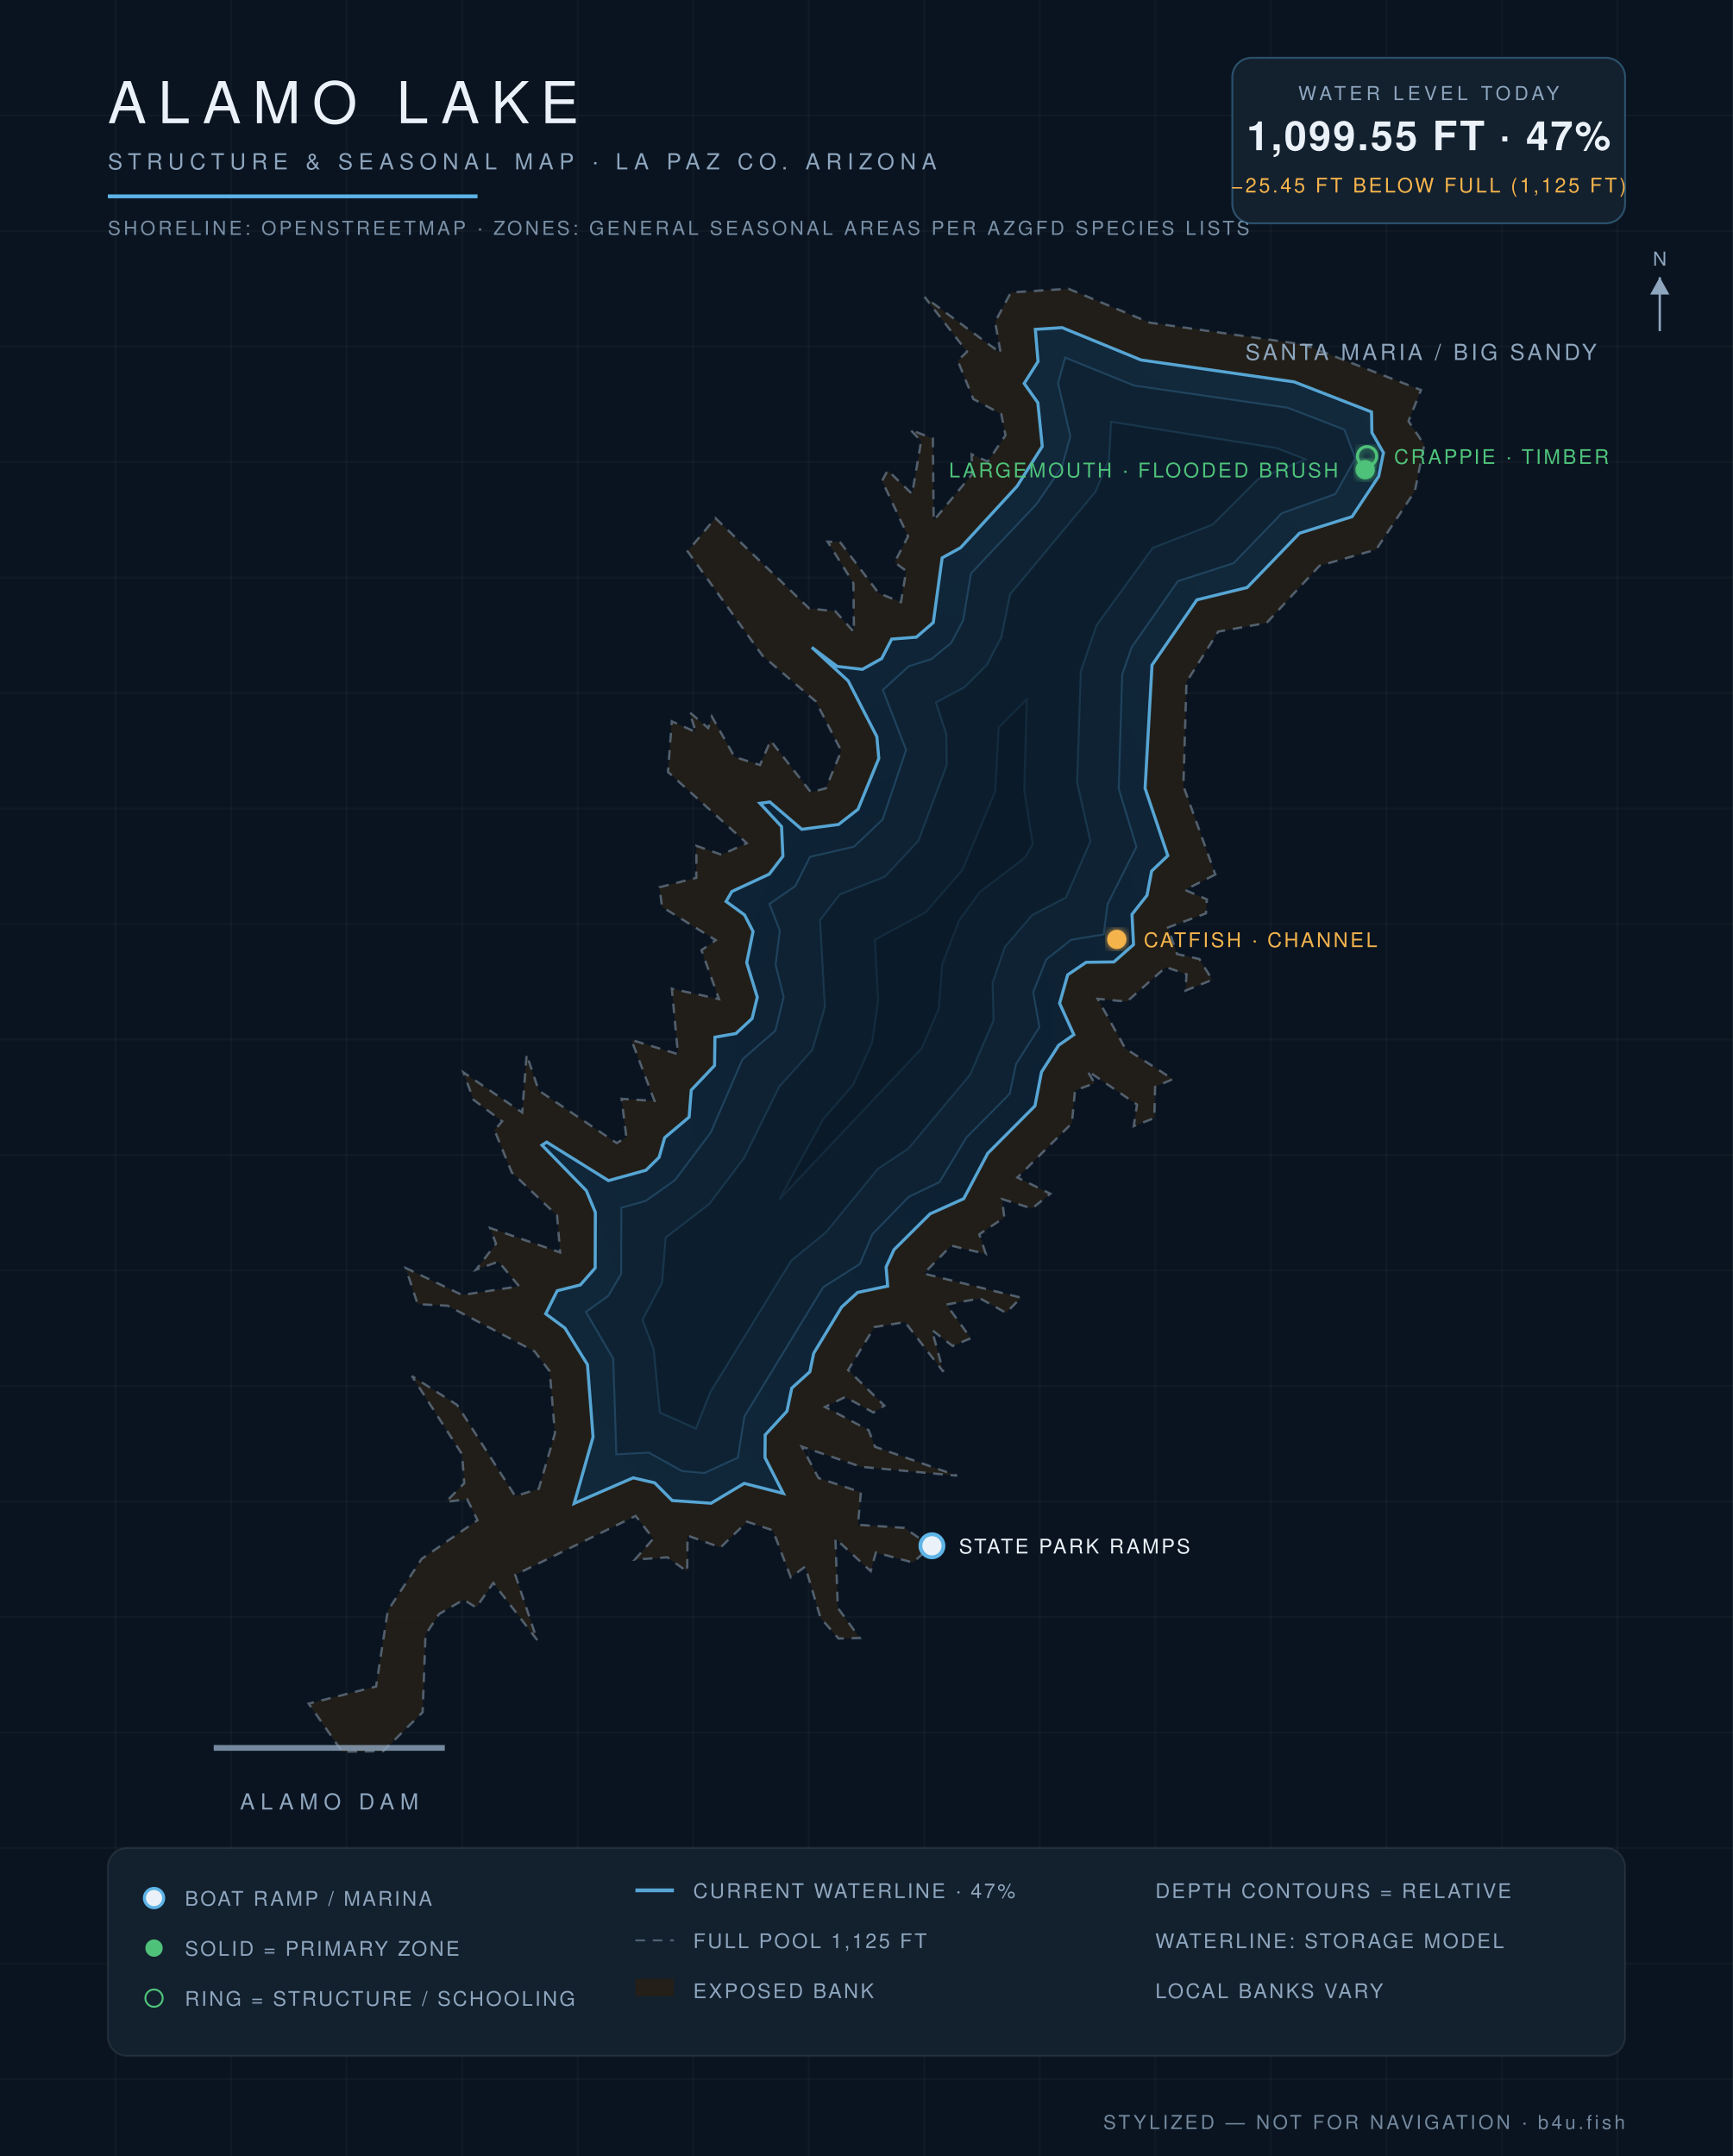
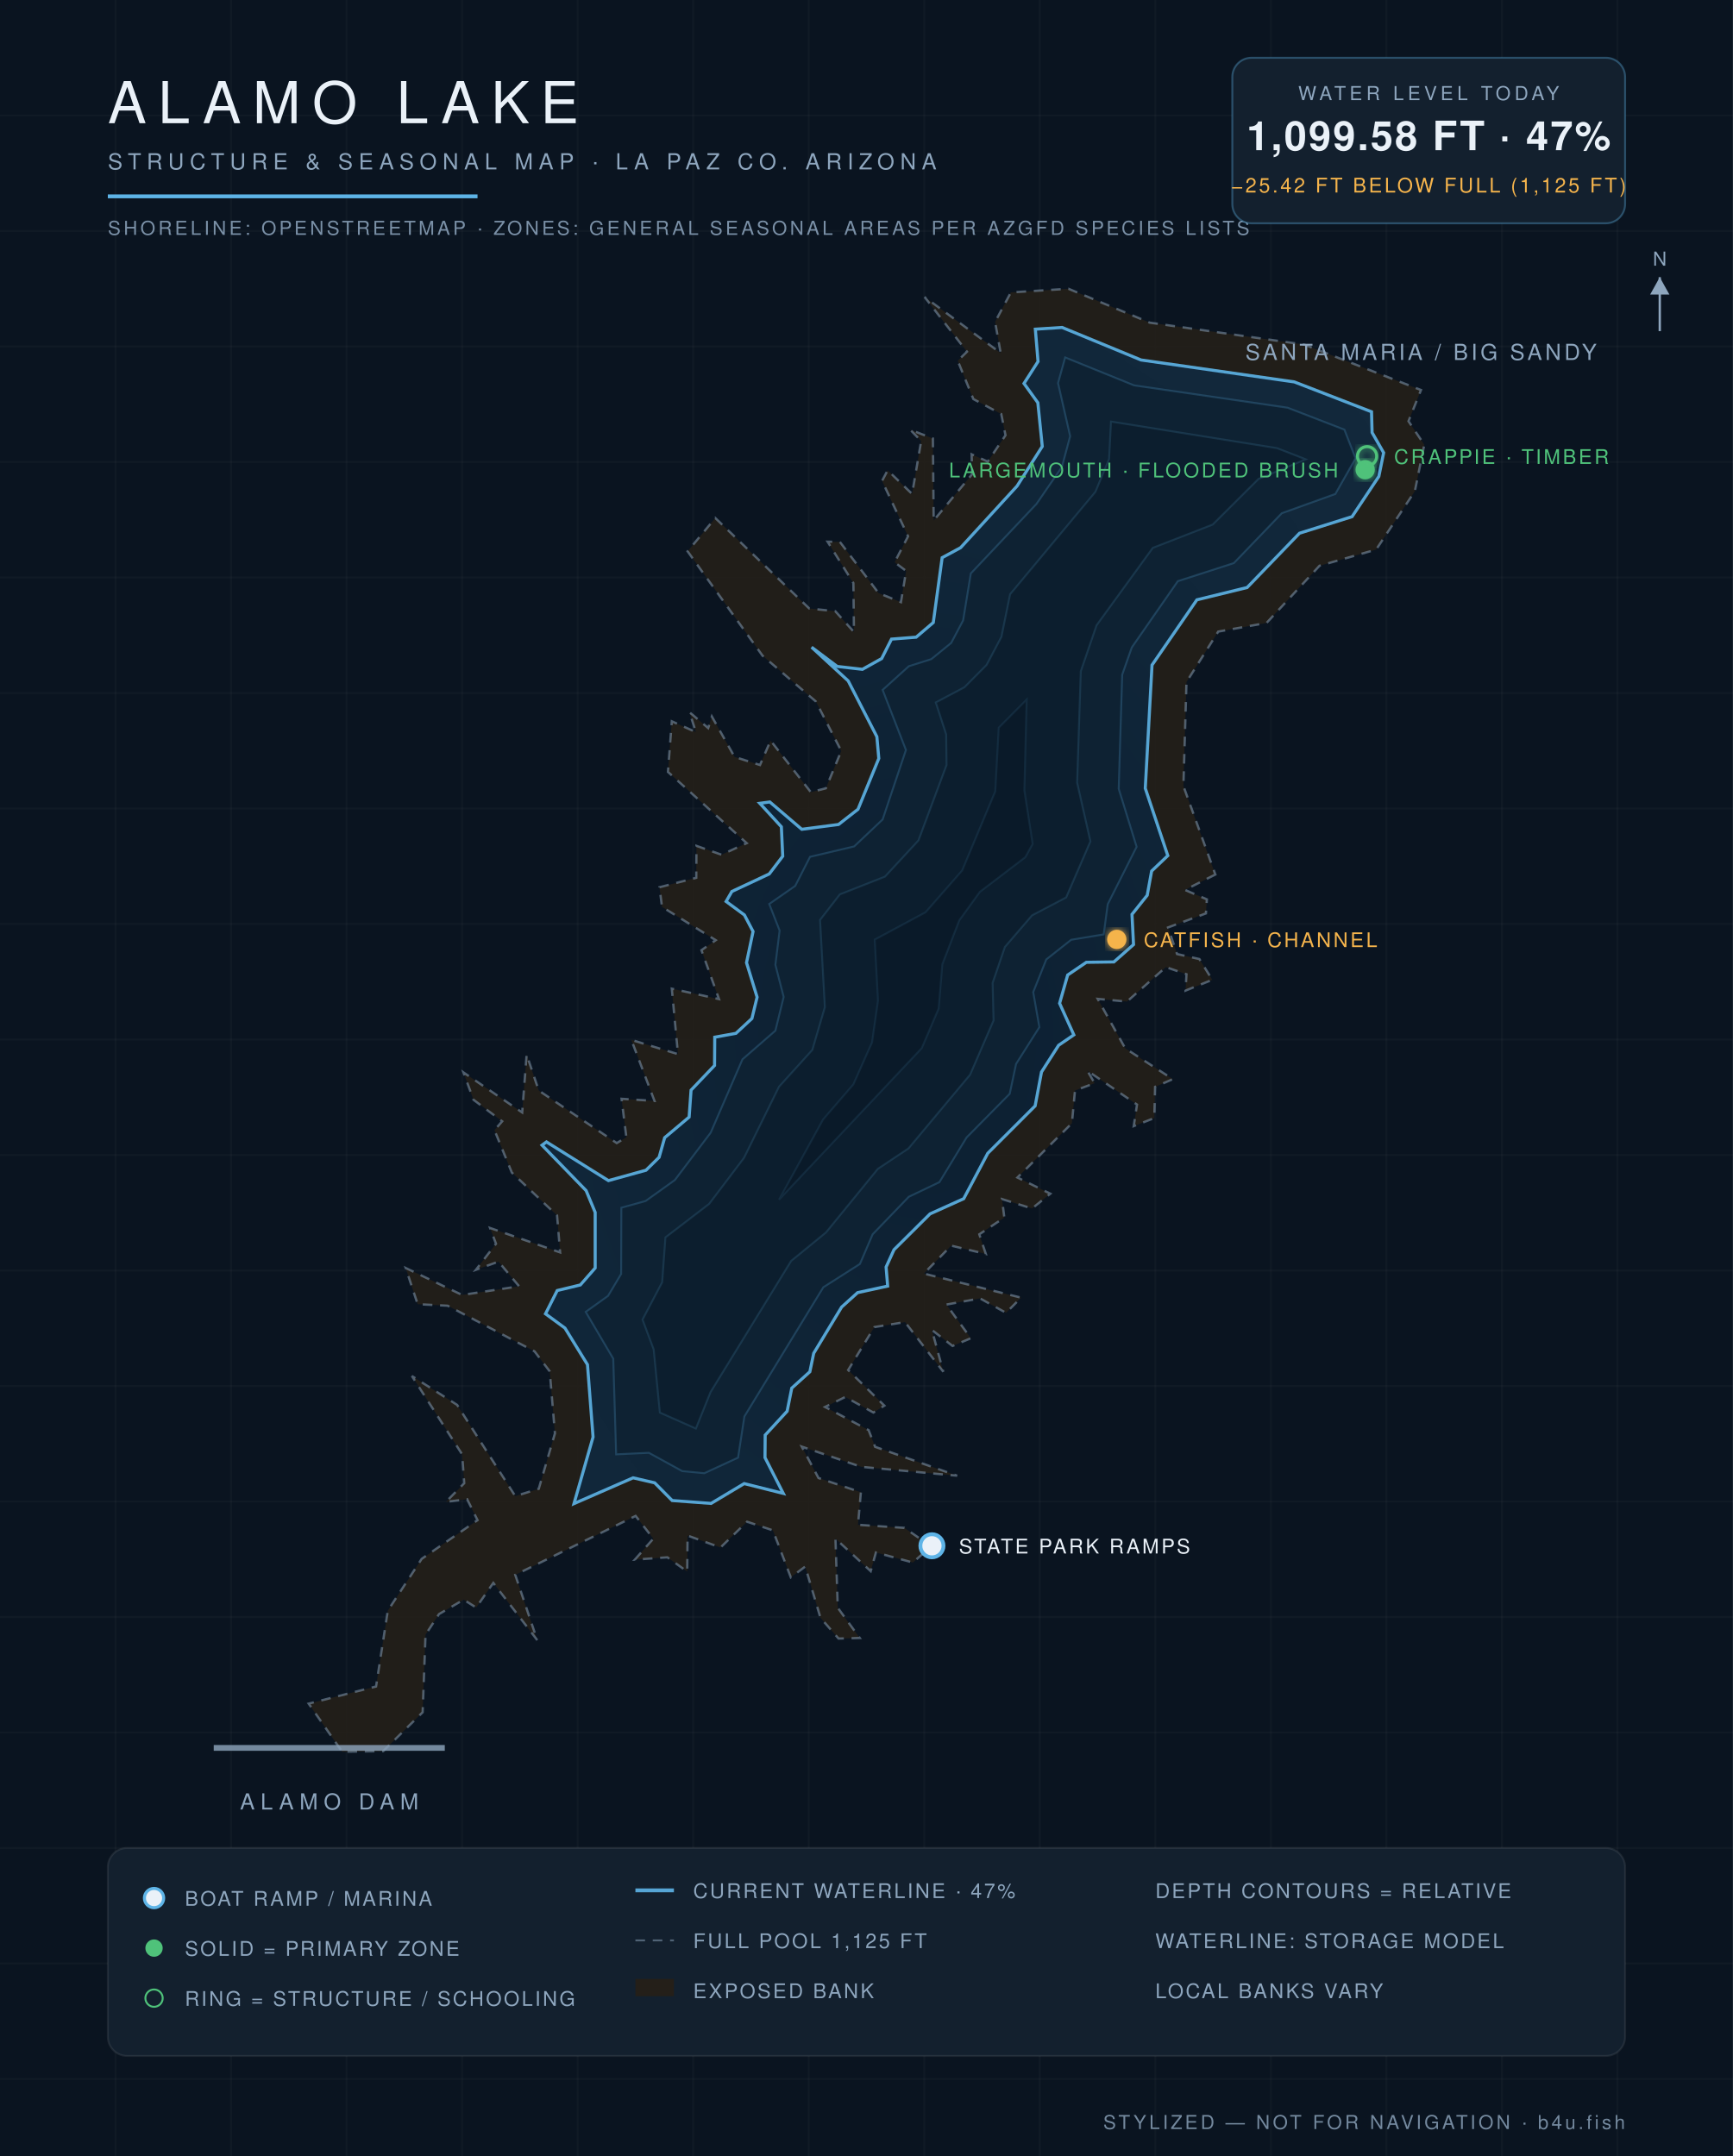
<svg xmlns="http://www.w3.org/2000/svg" viewBox="0 0 900 1120" font-family="Helvetica,Arial,sans-serif">
  <defs>
    <radialGradient id="wg" cx="45%" cy="60%" r="80%">
      <stop offset="0%" stop-color="#0c1f31" />
      <stop offset="55%" stop-color="#102639" />
      <stop offset="100%" stop-color="#13293c" />
    </radialGradient>
    <filter id="glow">
      <feGaussianBlur stdDeviation="2.2" result="b" />
      <feMerge>
        <feMergeNode in="b" />
        <feMergeNode in="SourceGraphic" />
      </feMerge>
    </filter>
  </defs>
  <rect width="900" height="1120" fill="#0a1420" />
  <g stroke="#ffffff" stroke-opacity="0.025">
    <line x1="60" y1="0" x2="60" y2="1120" />
    <line x1="120" y1="0" x2="120" y2="1120" />
    <line x1="180" y1="0" x2="180" y2="1120" />
    <line x1="240" y1="0" x2="240" y2="1120" />
    <line x1="300" y1="0" x2="300" y2="1120" />
    <line x1="360" y1="0" x2="360" y2="1120" />
    <line x1="420" y1="0" x2="420" y2="1120" />
    <line x1="480" y1="0" x2="480" y2="1120" />
    <line x1="540" y1="0" x2="540" y2="1120" />
    <line x1="600" y1="0" x2="600" y2="1120" />
    <line x1="660" y1="0" x2="660" y2="1120" />
    <line x1="720" y1="0" x2="720" y2="1120" />
    <line x1="780" y1="0" x2="780" y2="1120" />
    <line x1="840" y1="0" x2="840" y2="1120" />
    <line x1="0" y1="60" x2="900" y2="60" />
    <line x1="0" y1="120" x2="900" y2="120" />
    <line x1="0" y1="180" x2="900" y2="180" />
    <line x1="0" y1="240" x2="900" y2="240" />
    <line x1="0" y1="300" x2="900" y2="300" />
    <line x1="0" y1="360" x2="900" y2="360" />
    <line x1="0" y1="420" x2="900" y2="420" />
    <line x1="0" y1="480" x2="900" y2="480" />
    <line x1="0" y1="540" x2="900" y2="540" />
    <line x1="0" y1="600" x2="900" y2="600" />
    <line x1="0" y1="660" x2="900" y2="660" />
    <line x1="0" y1="720" x2="900" y2="720" />
    <line x1="0" y1="780" x2="900" y2="780" />
    <line x1="0" y1="840" x2="900" y2="840" />
    <line x1="0" y1="900" x2="900" y2="900" />
    <line x1="0" y1="960" x2="900" y2="960" />
    <line x1="0" y1="1020" x2="900" y2="1020" />
    <line x1="0" y1="1080" x2="900" y2="1080" />
  </g>
  <path d="M 631.2,454.3 L 615.4,462.3 L 626.8,467.2 L 626.3,474.5 L 606.6,481.8 L 611.3,495.6 L 622.9,498.2 L 629.6,509.0 L 615.7,514.6 L 616.2,506.1 L 605.5,502.4 L 585.3,520.3 L 570.1,518.9 L 584.4,544.6 L 609.1,560.6 L 599.9,564.6 L 599.5,580.8 L 588.8,585.0 L 590.5,573.8 L 564.7,556.2 L 568.5,562.7 L 558.3,566.5 L 556.7,583.5 L 528.4,611.7 L 545.5,620.1 L 536.0,627.8 L 520.4,622.9 L 521.6,632.5 L 508.6,641.2 L 512.0,651.4 L 494.0,647.1 L 479.8,661.6 L 530.3,674.1 L 522.5,682.0 L 509.0,674.5 L 491.5,677.7 L 504.2,695.2 L 494.7,699.2 L 484.0,690.9 L 489.9,712.6 L 470.0,686.8 L 454.1,689.4 L 440.5,711.7 L 459.3,730.2 L 453.6,733.8 L 439.0,725.7 L 428.5,730.9 L 451.1,742.9 L 454.5,751.6 L 497.1,766.6 L 447.3,762.0 L 416.4,751.5 L 425.1,767.8 L 447.1,775.2 L 445.6,792.1 L 469.7,793.7 L 483.6,803.3 L 474.1,811.7 L 454.9,806.5 L 452.2,816.2 L 433.9,799.3 L 435.1,835.2 L 446.5,850.9 L 435.5,851.2 L 426.1,840.4 L 418.2,813.8 L 410.7,819.4 L 401.4,795.0 L 388.0,790.5 L 374.2,803.9 L 357.1,797.7 L 356.9,816.4 L 346.6,809.0 L 329.7,810.2 L 339.3,799.3 L 330.1,787.5 L 267.6,818.1 L 279.0,852.0 L 256.2,822.3 L 247.3,835.1 L 240.8,831.0 L 228.0,838.5 L 221.0,849.2 L 219.5,889.5 L 199.0,909.7 L 177.7,910.0 L 160.3,885.0 L 195.3,876.1 L 201.4,836.7 L 219.0,809.8 L 248.0,789.7 L 242.6,778.8 L 231.6,780.2 L 241.1,770.5 L 240.0,755.5 L 213.9,714.8 L 237.4,729.8 L 267.6,777.2 L 279.8,773.4 L 288.2,744.6 L 285.5,712.4 L 277.6,702.0 L 232.5,678.3 L 216.9,677.5 L 210.7,658.7 L 240.0,672.7 L 269.6,668.2 L 258.9,655.4 L 247.2,659.6 L 257.6,646.1 L 254.5,637.9 L 290.9,650.6 L 289.3,631.4 L 265.8,609.1 L 256.8,587.1 L 260.8,582.5 L 245.9,571.3 L 240.7,557.1 L 271.2,577.9 L 273.5,547.8 L 279.8,566.5 L 320.3,593.8 L 325.3,590.8 L 322.8,570.8 L 339.9,571.9 L 327.9,540.2 L 352.1,547.6 L 348.9,513.6 L 373.4,519.0 L 364.3,493.6 L 371.7,488.4 L 343.8,471.1 L 342.5,460.9 L 361.6,456.0 L 361.7,439.4 L 374.7,444.0 L 387.8,438.0 L 346.9,401.0 L 348.9,374.7 L 361.4,380.3 L 358.1,370.0 L 367.8,378.2 L 369.7,372.2 L 381.5,393.2 L 394.7,397.4 L 400.2,384.7 L 421.1,411.5 L 428.9,409.5 L 436.9,390.1 L 423.7,364.4 L 396.0,340.6 L 357.1,286.4 L 371.5,269.1 L 420.3,316.1 L 433.8,317.5 L 443.5,328.3 L 443.2,302.9 L 429.8,281.4 L 436.2,281.5 L 456.3,308.1 L 467.9,312.8 L 470.6,296.6 L 464.6,292.1 L 471.6,278.6 L 458.1,249.8 L 461.0,244.3 L 473.7,256.6 L 478.4,229.1 L 472.7,223.2 L 484.5,227.8 L 484.9,270.4 L 504.9,246.3 L 504.6,236.0 L 513.0,239.8 L 522.2,226.1 L 520.0,215.1 L 505.5,207.3 L 497.4,187.4 L 502.2,182.7 L 480.2,154.3 L 519.7,183.4 L 516.8,167.2 L 525.0,151.9 L 554.9,150.0 L 597.1,167.6 L 677.3,179.0 L 738.0,202.6 L 731.5,218.8 L 739.7,231.0 L 734.8,255.2 L 714.7,285.5 L 685.3,293.9 L 657.8,323.6 L 632.7,328.1 L 616.2,354.3 L 614.6,408.3 L 631.2,454.3 Z" fill="#241f19" fill-opacity="0.9" stroke="#8ea6be" stroke-opacity="0.5" stroke-width="1.2" stroke-dasharray="5 4" />
-   <path d="M 298.2,781.0 L 308.0,746.5 L 305.1,708.9 L 293.4,689.9 L 283.4,682.5 L 289.4,670.5 L 301.4,667.5 L 309.1,658.7 L 309.2,629.8 L 304.5,618.5 L 281.5,594.9 L 283.9,593.3 L 316.0,613.3 L 335.5,607.9 L 342.3,601.2 L 345.2,591.0 L 357.9,580.3 L 359.0,566.3 L 371.1,553.5 L 371.3,538.8 L 382.2,536.9 L 390.6,529.1 L 393.3,518.0 L 387.8,500.1 L 391.1,483.9 L 386.7,475.3 L 377.1,468.3 L 380.1,463.1 L 399.5,454.1 L 406.6,444.8 L 405.9,429.4 L 394.7,417.3 L 399.8,416.6 L 416.4,430.8 L 435.5,428.3 L 445.6,420.4 L 456.4,394.0 L 455.4,382.7 L 440.5,353.7 L 421.6,336.3 L 434.8,346.2 L 447.9,347.7 L 457.9,342.1 L 463.1,332.0 L 475.9,331.0 L 484.7,323.4 L 489.3,289.8 L 498.9,284.5 L 528.2,252.6 L 541.3,231.9 L 539.0,209.2 L 531.9,199.2 L 539.1,187.8 L 537.7,171.1 L 551.6,170.2 L 592.6,187.0 L 672.2,198.4 L 712.3,214.0 L 712.5,224.7 L 718.5,235.2 L 716.0,247.5 L 702.2,268.4 L 674.9,277.0 L 647.7,305.2 L 621.6,311.6 L 598.3,345.5 L 594.7,409.5 L 606.5,444.5 L 598.1,452.5 L 595.7,465.1 L 587.9,475.0 L 588.7,490.7 L 578.5,499.7 L 564.1,499.9 L 554.5,506.4 L 550.3,521.2 L 557.7,537.5 L 549.8,543.0 L 540.9,556.9 L 537.5,574.5 L 513.0,599.1 L 500.5,622.7 L 483.0,630.6 L 464.3,649.2 L 460.2,658.2 L 461.0,668.1 L 445.4,671.4 L 437.1,679.0 L 422.6,703.0 L 420.6,712.6 L 411.2,721.1 L 408.7,733.1 L 397.4,745.4 L 397.3,757.2 L 406.8,775.8 L 386.5,770.6 L 369.3,780.9 L 349.1,779.5 L 340.0,770.3 L 328.8,767.7 L 298.2,781.0 Z" fill="url(#wg)" stroke="#5eb4e7" stroke-opacity="0.9" stroke-width="1.6" />
-   <path d="M 322.7,627.4 L 335.3,623.9 L 350.5,613.1 L 369.1,588.4 L 385.6,550.3 L 402.7,535.4 L 407.0,517.9 L 402.8,501.2 L 405.0,483.4 L 399.6,469.6 L 413.0,460.3 L 420.7,445.1 L 443.6,439.8 L 458.4,425.7 L 470.6,389.6 L 458.5,358.4 L 472.0,346.1 L 483.7,342.4 L 494.0,334.0 L 500.2,322.3 L 504.3,297.9 L 538.3,261.9 L 551.5,242.6 L 555.9,226.6 L 549.5,199.0 L 553.2,185.8 L 589.0,200.3 L 668.7,211.8 L 698.2,223.2 L 703.9,238.1 L 693.5,256.6 L 665.7,266.6 L 640.7,292.5 L 611.7,301.9 L 587.7,336.3 L 582.8,350.4 L 581.0,409.8 L 590.2,439.9 L 575.2,469.7 L 573.2,485.4 L 556.3,488.2 L 543.4,498.4 L 536.6,515.4 L 539.8,533.6 L 527.7,552.7 L 524.4,568.2 L 501.9,590.9 L 487.9,614.1 L 472.0,621.7 L 453.1,641.1 L 446.6,656.6 L 427.5,668.7 L 386.6,735.8 L 383.2,757.2 L 365.8,765.2 L 354.3,764.2 L 337.0,754.6 L 320.1,755.5 L 318.5,705.8 L 304.3,681.5 L 315.9,673.2 L 322.6,661.8 L 322.7,627.4 Z" fill="#0e2233" stroke="#5eb4e7" stroke-opacity="0.22" stroke-width="1" />
-   <path d="M 361.4,742.1 L 342.7,733.8 L 339.5,701.0 L 333.7,685.5 L 343.9,666.2 L 345.7,642.9 L 368.4,625.4 L 386.4,601.6 L 404.7,564.5 L 421.9,545.4 L 428.4,523.2 L 425.9,478.0 L 436.2,464.6 L 459.6,455.4 L 477.0,436.7 L 491.7,397.4 L 491.5,381.5 L 486.1,364.9 L 500.9,357.0 L 512.5,345.4 L 520.1,330.9 L 524.6,308.7 L 568.9,255.5 L 576.0,238.5 L 577.0,219.1 L 663.2,232.8 L 678.0,238.6 L 653.6,248.7 L 629.8,272.5 L 598.7,284.6 L 569.5,324.8 L 561.3,348.7 L 559.4,406.6 L 566.3,437.1 L 553.6,466.2 L 536.0,475.4 L 521.9,491.9 L 515.5,510.6 L 516.0,530.1 L 503.8,558.3 L 471.8,596.6 L 455.9,607.2 L 428.9,640.2 L 410.9,654.9 L 368.9,723.2 L 361.4,742.1 Z" fill="#0c1e2e" stroke="#5eb4e7" stroke-opacity="0.15" stroke-width="1" />
-   <path d="M 427.5,581.5 L 443.2,563.4 L 453.0,541.5 L 456.1,519.7 L 454.4,488.2 L 480.7,474.0 L 499.7,452.2 L 516.9,411.2 L 518.7,378.0 L 533.2,363.4 L 531.9,410.6 L 536.3,438.4 L 532.5,445.3 L 508.9,463.3 L 498.1,478.1 L 489.3,500.9 L 487.5,523.9 L 478.7,544.5 L 404.8,623.0 L 427.5,581.5 Z" fill="#0a1a29" stroke="#5eb4e7" stroke-opacity="0.1" stroke-width="1" />
+   <path d="M 298.1,781.1 L 308.0,746.5 L 305.1,708.9 L 293.4,689.9 L 283.3,682.5 L 289.4,670.4 L 301.4,667.5 L 309.1,658.7 L 309.1,629.8 L 304.4,618.5 L 281.5,594.9 L 283.8,593.2 L 316.0,613.3 L 335.5,607.9 L 342.3,601.2 L 345.2,591.0 L 357.9,580.3 L 358.9,566.3 L 371.1,553.5 L 371.2,538.8 L 382.2,536.8 L 390.5,529.1 L 393.2,518.0 L 387.7,500.1 L 391.1,483.9 L 386.6,475.3 L 377.1,468.3 L 380.1,463.1 L 399.5,454.0 L 406.5,444.8 L 405.8,429.5 L 394.6,417.3 L 399.8,416.6 L 416.4,430.8 L 435.5,428.3 L 445.6,420.4 L 456.4,394.0 L 455.4,382.7 L 440.5,353.7 L 421.5,336.2 L 434.8,346.2 L 447.9,347.7 L 457.9,342.1 L 463.0,332.0 L 475.8,331.0 L 484.7,323.4 L 489.3,289.7 L 498.9,284.5 L 528.2,252.5 L 541.3,231.9 L 539.0,209.2 L 531.8,199.2 L 539.1,187.8 L 537.7,171.0 L 551.6,170.1 L 592.6,187.0 L 672.2,198.4 L 712.3,213.9 L 712.6,224.7 L 718.6,235.2 L 716.1,247.5 L 702.2,268.4 L 674.9,277.0 L 647.7,305.2 L 621.6,311.6 L 598.3,345.5 L 594.8,409.5 L 606.5,444.5 L 598.1,452.5 L 595.8,465.1 L 587.9,475.0 L 588.7,490.7 L 578.5,499.7 L 564.2,499.9 L 554.5,506.5 L 550.3,521.2 L 557.7,537.6 L 549.8,543.0 L 540.9,556.9 L 537.6,574.5 L 513.0,599.1 L 500.5,622.7 L 483.0,630.6 L 464.3,649.2 L 460.2,658.2 L 461.0,668.1 L 445.4,671.5 L 437.1,679.0 L 422.6,703.0 L 420.6,712.6 L 411.2,721.1 L 408.8,733.1 L 397.4,745.5 L 397.3,757.2 L 406.8,775.8 L 386.5,770.7 L 369.3,781.0 L 349.1,779.5 L 340.0,770.3 L 328.8,767.7 L 298.1,781.1 Z" fill="url(#wg)" stroke="#5eb4e7" stroke-opacity="0.9" stroke-width="1.6" />
+   <path d="M 322.7,627.4 L 335.3,623.9 L 350.5,613.0 L 369.1,588.4 L 385.6,550.3 L 402.7,535.4 L 407.0,517.9 L 402.7,501.2 L 404.9,483.4 L 399.5,469.6 L 413.0,460.2 L 420.7,445.1 L 443.6,439.7 L 458.4,425.7 L 470.5,389.6 L 458.4,358.4 L 472.0,346.1 L 483.7,342.4 L 494.0,334.0 L 500.2,322.3 L 504.2,297.9 L 538.3,261.8 L 551.5,242.6 L 555.8,226.6 L 549.5,199.0 L 553.2,185.7 L 589.0,200.2 L 668.7,211.8 L 698.2,223.2 L 704.0,238.1 L 693.5,256.6 L 665.7,266.6 L 640.8,292.5 L 611.7,301.9 L 587.8,336.3 L 582.8,350.5 L 581.0,409.8 L 590.3,439.9 L 575.3,469.7 L 573.2,485.4 L 556.3,488.2 L 543.4,498.4 L 536.6,515.4 L 539.8,533.6 L 527.7,552.7 L 524.4,568.2 L 502.0,590.9 L 487.9,614.1 L 472.0,621.7 L 453.2,641.2 L 446.6,656.6 L 427.6,668.7 L 386.6,735.8 L 383.3,757.2 L 365.8,765.3 L 354.3,764.2 L 337.0,754.7 L 320.0,755.5 L 318.5,705.8 L 304.2,681.5 L 315.8,673.2 L 322.6,661.8 L 322.7,627.4 Z" fill="#0e2233" stroke="#5eb4e7" stroke-opacity="0.22" stroke-width="1" />
+   <path d="M 361.4,742.1 L 342.7,733.8 L 339.5,701.0 L 333.7,685.5 L 343.9,666.1 L 345.6,642.8 L 368.3,625.4 L 386.4,601.5 L 404.6,564.5 L 421.9,545.4 L 428.4,523.2 L 425.9,477.9 L 436.2,464.6 L 459.6,455.4 L 477.0,436.6 L 491.6,397.4 L 491.4,381.5 L 486.0,364.9 L 500.9,357.0 L 512.4,345.4 L 520.1,330.8 L 524.6,308.7 L 568.9,255.5 L 576.0,238.5 L 577.0,219.0 L 663.2,232.8 L 678.1,238.6 L 653.6,248.8 L 629.8,272.5 L 598.7,284.6 L 569.5,324.8 L 561.3,348.7 L 559.4,406.6 L 566.3,437.1 L 553.7,466.2 L 536.0,475.5 L 521.9,491.9 L 515.5,510.6 L 516.0,530.1 L 503.8,558.3 L 471.8,596.6 L 455.9,607.2 L 429.0,640.2 L 410.9,655.0 L 369.0,723.2 L 361.4,742.1 Z" fill="#0c1e2e" stroke="#5eb4e7" stroke-opacity="0.15" stroke-width="1" />
+   <path d="M 427.5,581.5 L 443.2,563.3 L 452.9,541.5 L 456.0,519.7 L 454.3,488.1 L 480.7,473.9 L 499.7,452.2 L 516.9,411.1 L 518.7,378.0 L 533.2,363.4 L 532.0,410.6 L 536.3,438.4 L 532.5,445.3 L 508.9,463.3 L 498.2,478.1 L 489.4,500.9 L 487.5,523.9 L 478.7,544.5 L 404.6,623.2 L 427.5,581.5 Z" fill="#0a1a29" stroke="#5eb4e7" stroke-opacity="0.1" stroke-width="1" />
  <text x="738" y="187" fill="#8ea6be" font-size="11.5" letter-spacing="1.6" text-anchor="middle">SANTA MARIA / BIG SANDY</text>
  <line x1="111" y1="908" x2="231" y2="908" stroke="#8ea6be" stroke-width="3" stroke-opacity="0.8" />
  <text x="171" y="940" fill="#8ea6be" font-size="11.5" letter-spacing="3" text-anchor="middle">ALAMO DAM</text>
  <circle cx="484" cy="803" r="6" fill="#eaf1f8" stroke="#5eb4e7" stroke-width="2" />
  <text x="498" y="807" fill="#eaf1f8" font-size="10.5" letter-spacing="1.2" text-anchor="start">STATE PARK RAMPS</text>
  <circle cx="709" cy="244" r="5" fill="#4fc27a" filter="url(#glow)" />
  <text x="695" y="248" fill="#4fc27a" font-size="10.5" letter-spacing="1.2" text-anchor="end">LARGEMOUTH · FLOODED BRUSH</text>
  <circle cx="710" cy="237" r="5" fill="none" stroke="#4fc27a" stroke-width="1.6" filter="url(#glow)" />
  <text x="724" y="241" fill="#4fc27a" font-size="10.5" letter-spacing="1.2" text-anchor="start">CRAPPIE · TIMBER</text>
  <circle cx="580" cy="488" r="5" fill="#f5b44c" filter="url(#glow)" />
  <text x="594" y="492" fill="#f5b44c" font-size="10.5" letter-spacing="1.2" text-anchor="start">CATFISH · CHANNEL</text>
  <text x="56" y="64" fill="#eaf1f8" font-size="30" letter-spacing="6" font-weight="300">ALAMO LAKE</text>
  <text x="56" y="88" fill="#8ea6be" font-size="11.5" letter-spacing="3">STRUCTURE &amp; SEASONAL MAP · LA PAZ CO. ARIZONA</text>
  <line x1="56" y1="102" x2="248" y2="102" stroke="#5eb4e7" stroke-width="2" />
  <text x="56" y="122" fill="#8ea6be" font-size="10" letter-spacing="1.5" opacity="0.85">SHORELINE: OPENSTREETMAP · ZONES: GENERAL SEASONAL AREAS PER AZGFD SPECIES LISTS</text>
  <g>
    <rect x="640" y="30" width="204" height="86" rx="10" fill="#13202e" stroke="#5eb4e7" stroke-opacity="0.35" />
    <text x="742" y="52" fill="#8ea6be" font-size="10" letter-spacing="2" text-anchor="middle">WATER LEVEL TODAY</text>
-     <text x="742" y="78" fill="#eaf1f8" font-size="21" letter-spacing="1" text-anchor="middle" font-weight="600">1,099.55 FT · 47%</text>
-     <text x="742" y="100" fill="#f5b44c" font-size="10.5" letter-spacing="1.2" text-anchor="middle">−25.45 FT BELOW FULL (1,125 FT)</text>
+     <text x="742" y="78" fill="#eaf1f8" font-size="21" letter-spacing="1" text-anchor="middle" font-weight="600">1,099.58 FT · 47%</text>
+     <text x="742" y="100" fill="#f5b44c" font-size="10.5" letter-spacing="1.2" text-anchor="middle">−25.42 FT BELOW FULL (1,125 FT)</text>
  </g>
  <g font-size="10.5" letter-spacing="1.1">
    <rect x="56" y="960" width="788" height="108" rx="10" fill="#13202e" stroke="#ffffff" stroke-opacity="0.08" />
    <circle cx="80" cy="986" r="5" fill="#eaf1f8" stroke="#5eb4e7" stroke-width="1.6" />
    <text x="96" y="990" fill="#8ea6be">BOAT RAMP / MARINA</text>
    <circle cx="80" cy="1012" r="4.5" fill="#4fc27a" />
    <text x="96" y="1016" fill="#8ea6be">SOLID = PRIMARY ZONE</text>
    <circle cx="80" cy="1038" r="4.5" fill="none" stroke="#4fc27a" />
    <text x="96" y="1042" fill="#8ea6be">RING = STRUCTURE / SCHOOLING</text>
    <line x1="330" y1="982" x2="350" y2="982" stroke="#5eb4e7" stroke-opacity="0.9" stroke-width="2" />
    <text x="360" y="986" fill="#8ea6be">CURRENT WATERLINE · 47%</text>
    <line x1="330" y1="1008" x2="350" y2="1008" stroke="#8ea6be" stroke-opacity="0.5" stroke-dasharray="5 4" />
    <text x="360" y="1012" fill="#8ea6be">FULL POOL 1,125 FT</text>
    <rect x="330" y="1028" width="20" height="9" fill="#241f19" />
    <text x="360" y="1038" fill="#8ea6be">EXPOSED BANK</text>
    <text x="600" y="986" fill="#8ea6be">DEPTH CONTOURS = RELATIVE</text>
    <text x="600" y="1012" fill="#8ea6be">WATERLINE: STORAGE MODEL</text>
    <text x="600" y="1038" fill="#8ea6be">LOCAL BANKS VARY</text>
  </g>
  <text x="844" y="1106" fill="#8ea6be" font-size="10" letter-spacing="1.5" text-anchor="end" opacity="0.8">STYLIZED — NOT FOR NAVIGATION · b4u.fish</text>
  <g transform="translate(862,158)" stroke="#8ea6be" fill="#8ea6be">
    <line x1="0" y1="14" x2="0" y2="-14" stroke-width="1.2" />
    <path d="M 0,-14 l 5,9 h -10 z" stroke="none" />
    <text x="0" y="-20" font-size="10" text-anchor="middle" stroke="none">N</text>
  </g>
</svg>
